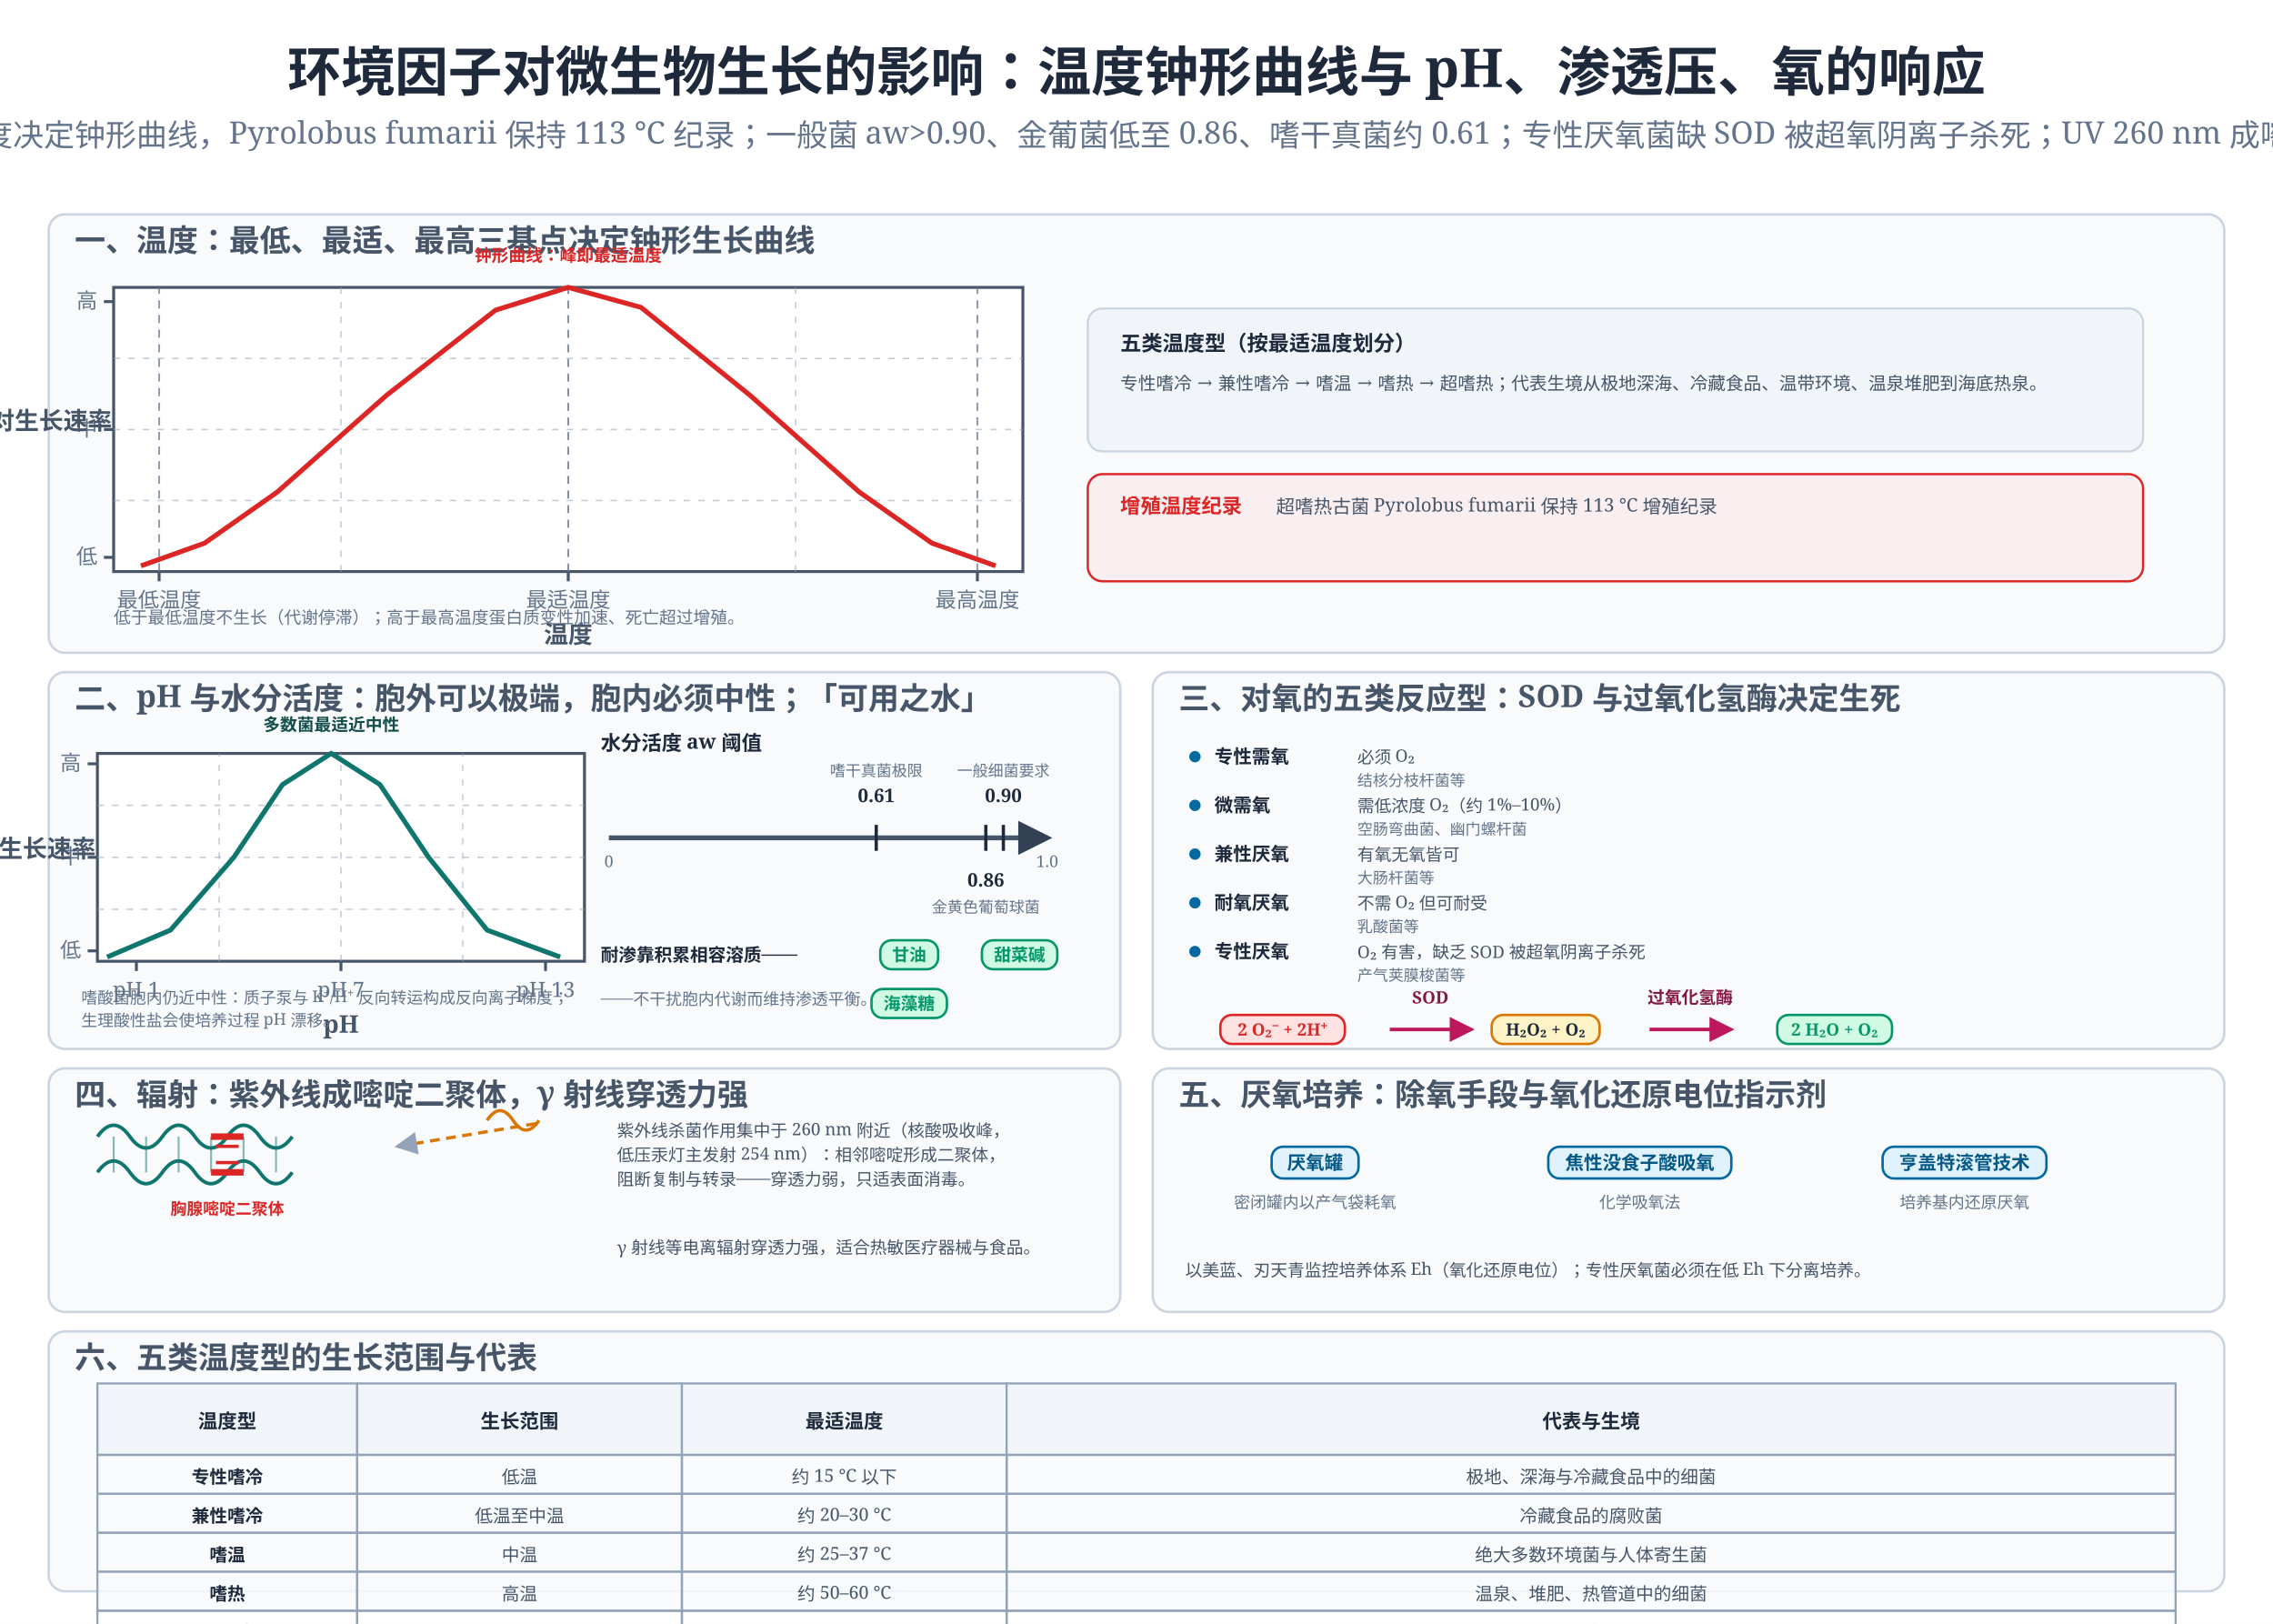
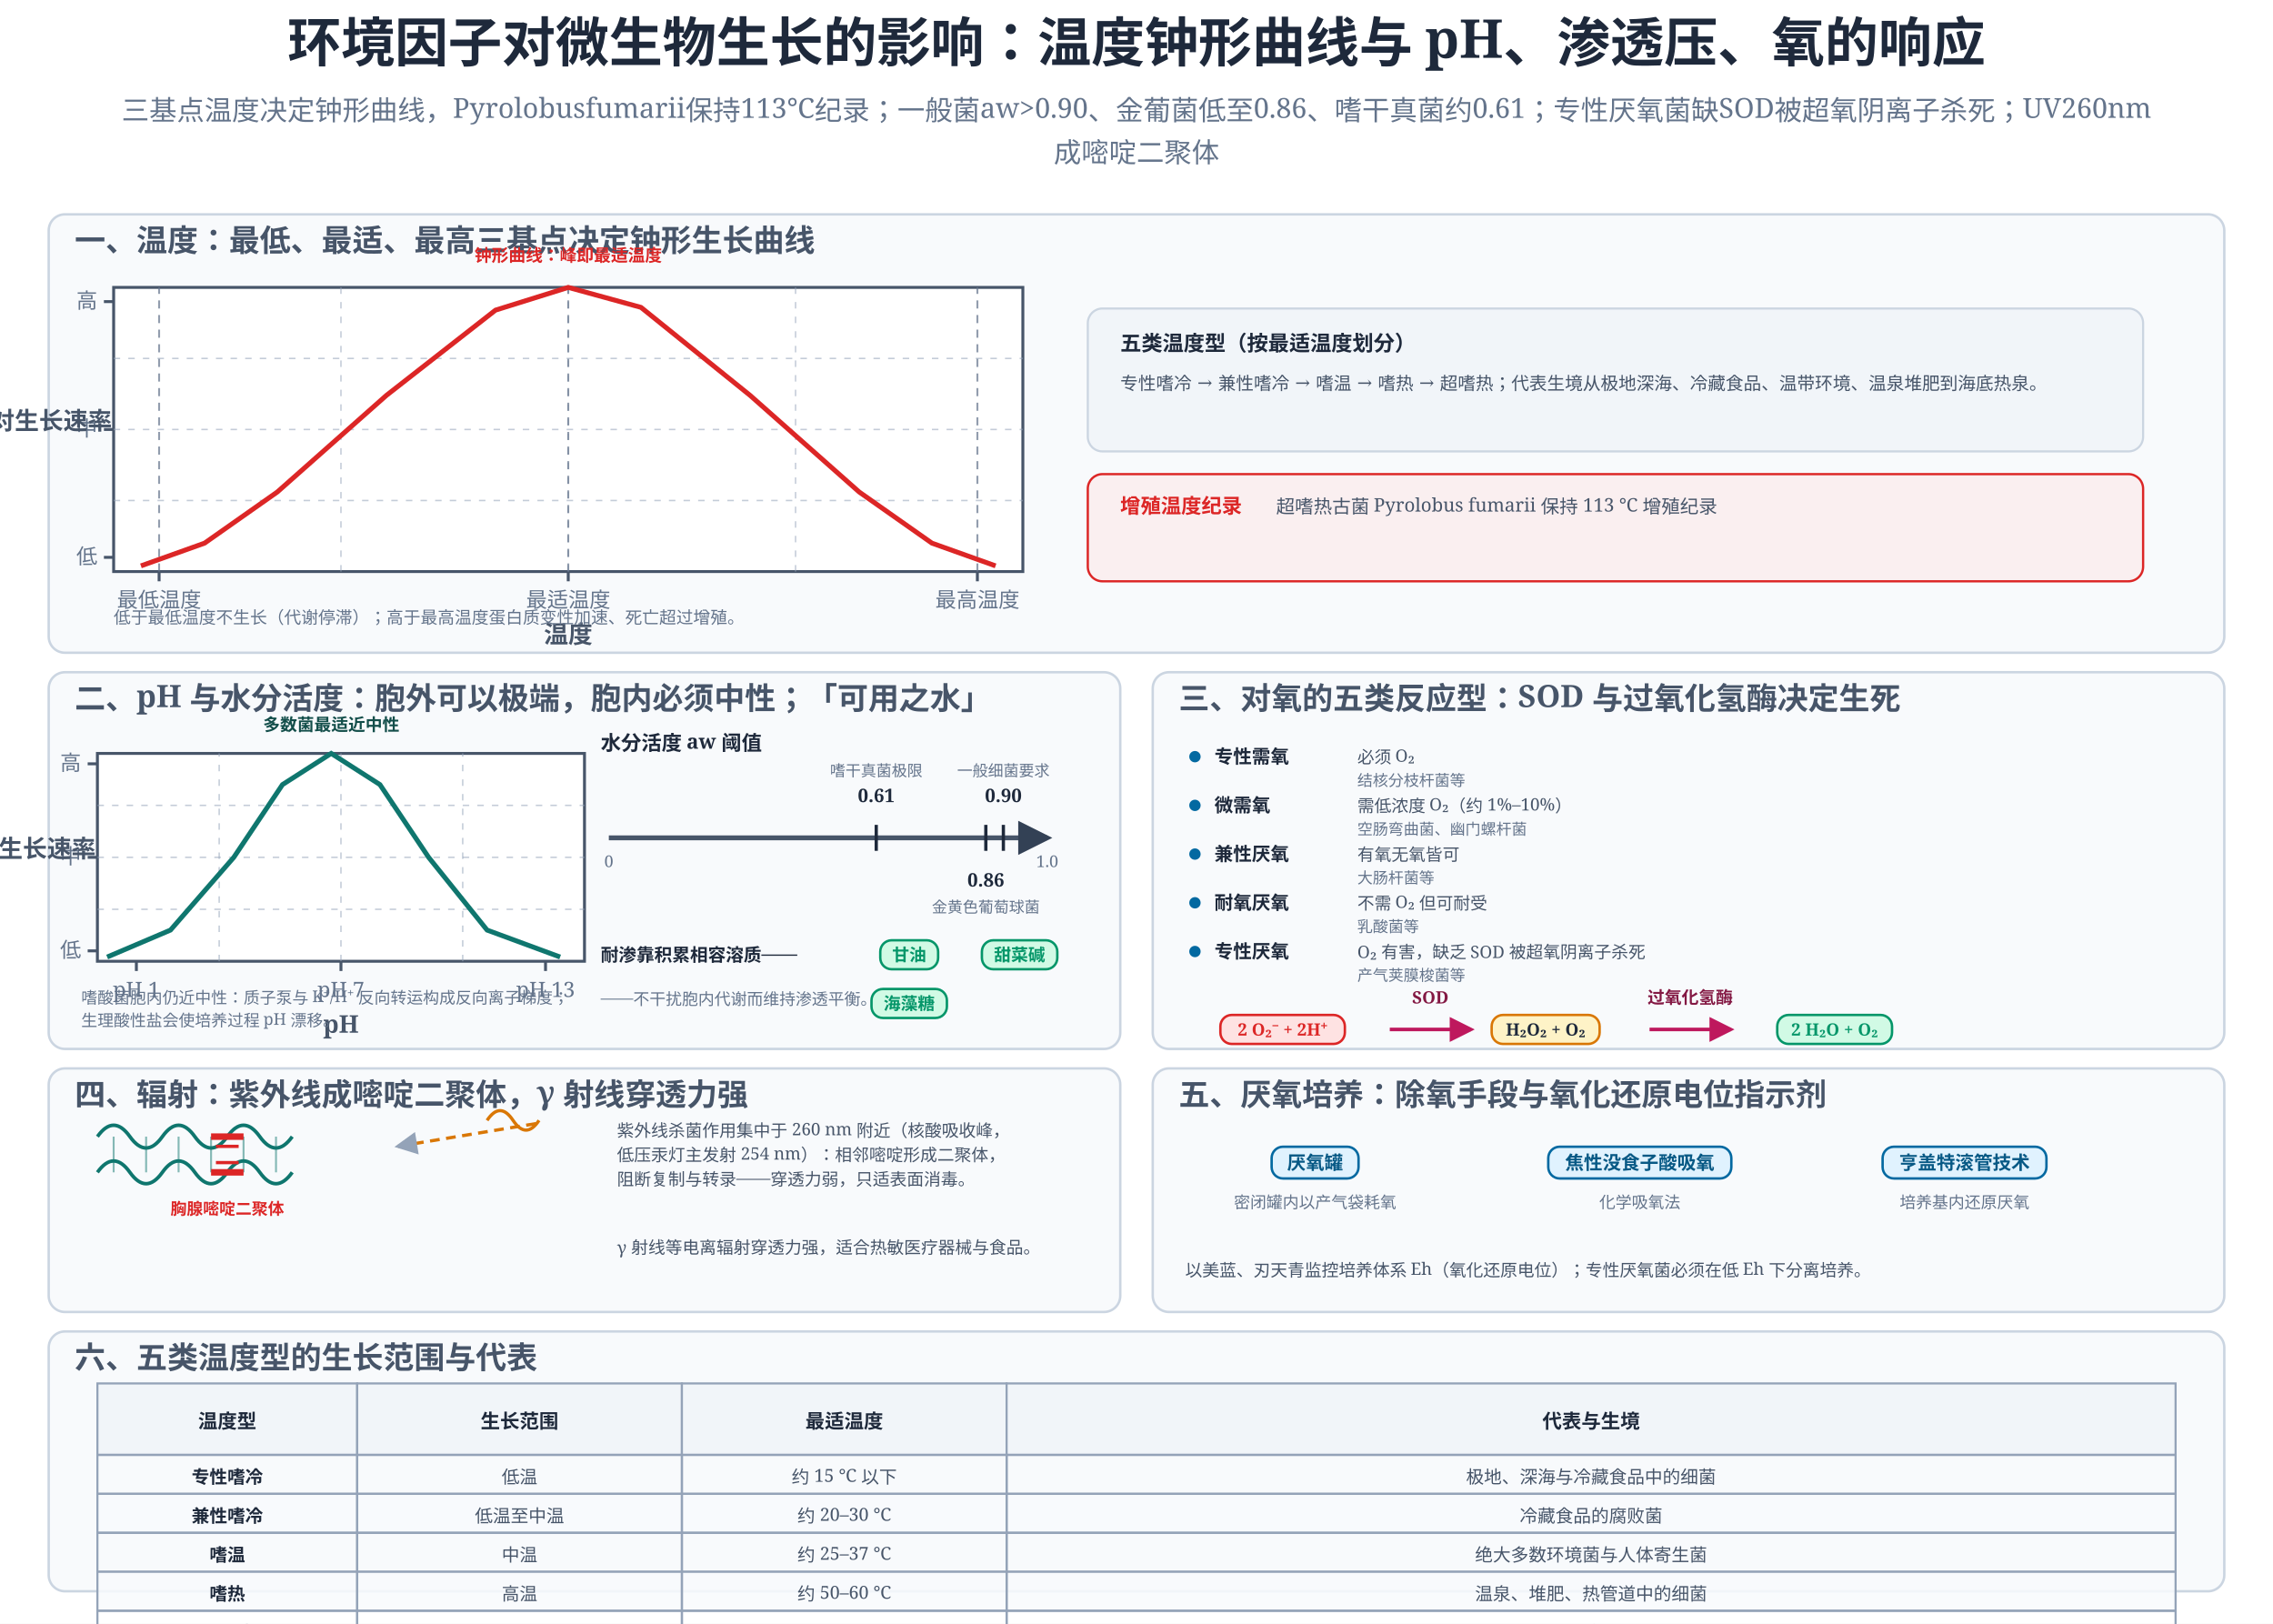
<svg xmlns="http://www.w3.org/2000/svg" width="1400" height="1000" viewBox="0 0 1400 1000" font-family="Noto Serif SC, LXGW WenKai, Songti SC, serif">
  <defs>
    <marker id="arr-ink" viewBox="0 0 10 10" refX="8.5" refY="5" markerWidth="7" markerHeight="7" orient="auto-start-reverse">
      <path d="M0,0 L10,5 L0,10 z" fill="#334155" />
    </marker>
    <marker id="arr-dna" viewBox="0 0 10 10" refX="8.5" refY="5" markerWidth="7" markerHeight="7" orient="auto-start-reverse">
      <path d="M0,0 L10,5 L0,10 z" fill="#0f766e" />
    </marker>
    <marker id="arr-rna" viewBox="0 0 10 10" refX="8.5" refY="5" markerWidth="7" markerHeight="7" orient="auto-start-reverse">
      <path d="M0,0 L10,5 L0,10 z" fill="#b45309" />
    </marker>
    <marker id="arr-pro" viewBox="0 0 10 10" refX="8.5" refY="5" markerWidth="7" markerHeight="7" orient="auto-start-reverse">
      <path d="M0,0 L10,5 L0,10 z" fill="#6d28d9" />
    </marker>
    <marker id="arr-enz" viewBox="0 0 10 10" refX="8.5" refY="5" markerWidth="7" markerHeight="7" orient="auto-start-reverse">
      <path d="M0,0 L10,5 L0,10 z" fill="#be185d" />
    </marker>
    <marker id="arr-acc" viewBox="0 0 10 10" refX="8.5" refY="5" markerWidth="7" markerHeight="7" orient="auto-start-reverse">
      <path d="M0,0 L10,5 L0,10 z" fill="#0369a1" />
    </marker>
    <marker id="arr-ok" viewBox="0 0 10 10" refX="8.5" refY="5" markerWidth="7" markerHeight="7" orient="auto-start-reverse">
      <path d="M0,0 L10,5 L0,10 z" fill="#059669" />
    </marker>
    <marker id="arr-warn" viewBox="0 0 10 10" refX="8.5" refY="5" markerWidth="7" markerHeight="7" orient="auto-start-reverse">
      <path d="M0,0 L10,5 L0,10 z" fill="#b45309" />
    </marker>
    <marker id="arr-bad" viewBox="0 0 10 10" refX="8.5" refY="5" markerWidth="7" markerHeight="7" orient="auto-start-reverse">
      <path d="M0,0 L10,5 L0,10 z" fill="#dc2626" />
    </marker>
    <marker id="arr-mute" viewBox="0 0 10 10" refX="8.5" refY="5" markerWidth="7" markerHeight="7" orient="auto-start-reverse">
      <path d="M0,0 L10,5 L0,10 z" fill="#94a3b8" />
    </marker>
  </defs>
  <rect x="0" y="0" width="1400" height="1000" fill="#ffffff" />
-   <text x="700" y="56" text-anchor="middle" font-size="33" font-weight="700" fill="#1e293b">环境因子对微生物生长的影响：温度钟形曲线与 pH、渗透压、氧的响应</text>
-   <text x="700" y="90" text-anchor="middle" font-size="19" fill="#64748b">三基点温度决定钟形曲线，Pyrolobus fumarii 保持 113 ℃ 纪录；一般菌 aw&gt;0.90、金葡菌低至 0.86、嗜干真菌约 0.61；专性厌氧菌缺 SOD 被超氧阴离子杀死；UV 260 nm 成嘧啶二聚体</text>
+   <text x="700" y="38" text-anchor="middle" font-size="33" font-weight="700" fill="#1e293b">环境因子对微生物生长的影响：温度钟形曲线与 pH、渗透压、氧的响应</text>
+   <text x="700" y="74" text-anchor="middle" font-size="17" fill="#64748b">三基点温度决定钟形曲线，Pyrolobusfumarii保持113℃纪录；一般菌aw&gt;0.90、金葡菌低至0.86、嗜干真菌约0.61；专性厌氧菌缺SOD被超氧阴离子杀死；UV260nm</text>
+   <text x="700" y="100" text-anchor="middle" font-size="17" fill="#64748b">成嘧啶二聚体</text>
  <rect x="30" y="132" width="1340" height="270" rx="10" fill="#f8fafc" stroke="#cbd5e1" stroke-width="1.5" />
  <text x="46" y="154.84" font-size="19" fill="#475569" font-weight="700">一、温度：最低、最适、最高三基点决定钟形生长曲线</text>
  <rect x="70" y="177" width="560" height="175" fill="#ffffff" stroke="#475569" stroke-width="1.8" />
  <line x1="70" y1="308.25" x2="630" y2="308.25" stroke="#94a3b8" stroke-width="0.9" stroke-dasharray="4 5" opacity="0.55" />
  <line x1="210" y1="352" x2="210" y2="177" stroke="#94a3b8" stroke-width="0.9" stroke-dasharray="4 5" opacity="0.55" />
  <line x1="70" y1="264.5" x2="630" y2="264.5" stroke="#94a3b8" stroke-width="0.9" stroke-dasharray="4 5" opacity="0.55" />
  <line x1="350" y1="352" x2="350" y2="177" stroke="#94a3b8" stroke-width="0.9" stroke-dasharray="4 5" opacity="0.55" />
  <line x1="70" y1="220.75" x2="630" y2="220.75" stroke="#94a3b8" stroke-width="0.9" stroke-dasharray="4 5" opacity="0.55" />
  <line x1="490" y1="352" x2="490" y2="177" stroke="#94a3b8" stroke-width="0.9" stroke-dasharray="4 5" opacity="0.55" />
  <line x1="98" y1="352" x2="98" y2="358" stroke="#475569" stroke-width="1.8" />
  <text x="98" y="374" font-size="13" fill="#64748b" text-anchor="middle">最低温度</text>
  <line x1="350" y1="352" x2="350" y2="358" stroke="#475569" stroke-width="1.8" />
  <text x="350" y="374" font-size="13" fill="#64748b" text-anchor="middle">最适温度</text>
  <line x1="602" y1="352" x2="602" y2="358" stroke="#475569" stroke-width="1.8" />
  <text x="602" y="374" font-size="13" fill="#64748b" text-anchor="middle">最高温度</text>
  <line x1="64" y1="343.25" x2="70" y2="343.25" stroke="#475569" stroke-width="1.8" />
  <text x="60" y="347.25" font-size="13" fill="#64748b" text-anchor="end">低</text>
  <line x1="64" y1="264.5" x2="70" y2="264.5" stroke="#475569" stroke-width="1.8" />
  <text x="60" y="268.5" font-size="13" fill="#64748b" text-anchor="end">中</text>
  <line x1="64" y1="185.75" x2="70" y2="185.75" stroke="#475569" stroke-width="1.8" />
  <text x="60" y="189.75" font-size="13" fill="#64748b" text-anchor="end">高</text>
  <text x="350" y="396" font-size="15" fill="#475569" text-anchor="middle" font-weight="600">温度</text>
  <text x="24" y="264.5" font-size="15" fill="#475569" text-anchor="middle" font-weight="600">相对生长速率</text>
  <line x1="98" y1="352" x2="98" y2="177" stroke="#64748b" stroke-width="1.2" stroke-dasharray="5 4" opacity="0.7" />
  <line x1="350" y1="352" x2="350" y2="177" stroke="#64748b" stroke-width="1.2" stroke-dasharray="5 4" opacity="0.7" />
  <line x1="602" y1="352" x2="602" y2="177" stroke="#64748b" stroke-width="1.2" stroke-dasharray="5 4" opacity="0.7" />
  <path d="M86.8,348.5 L126.0,334.5 L170.8,303.0 L238.0,243.5 L305.2,191.0 L350.0,177.0 L394.8,189.3 L462.0,243.5 L529.2,303.0 L574.0,334.5 L613.2,348.5" fill="none" stroke="#dc2626" stroke-width="3" />
  <text x="350" y="161" font-size="10.5" fill="#dc2626" text-anchor="middle" font-weight="700">钟形曲线：峰即最适温度</text>
  <text x="70" y="384" font-size="10.5" fill="#64748b">低于最低温度不生长（代谢停滞）；高于最高温度蛋白质变性加速、死亡超过增殖。</text>
  <rect x="670" y="190" width="650" height="88" rx="9" fill="#f1f5f9" stroke="#cbd5e1" stroke-width="1.3" />
  <text x="690" y="216" font-size="13" fill="#1e293b" font-weight="700">五类温度型（按最适温度划分）</text>
  <text x="690" y="240" font-size="11" fill="#475569">专性嗜冷 → 兼性嗜冷 → 嗜温 → 嗜热 → 超嗜热；代表生境从极地深海、冷藏食品、温带环境、温泉堆肥到海底热泉。</text>
  <rect x="670" y="292" width="650" height="66" rx="9" fill="#fee2e2" fill-opacity="0.45" stroke="#dc2626" stroke-width="1.4" />
  <text x="690" y="316" font-size="12.5" fill="#dc2626" font-weight="700">增殖温度纪录</text>
  <text x="786" y="316" font-size="11.5" fill="#475569">超嗜热古菌 Pyrolobus fumarii 保持 113 ℃ 增殖纪录</text>
  <rect x="30" y="414" width="660" height="232" rx="10" fill="#f8fafc" stroke="#cbd5e1" stroke-width="1.5" />
  <text x="46" y="436.84" font-size="19" fill="#475569" font-weight="700">二、pH 与水分活度：胞外可以极端，胞内必须中性；「可用之水」</text>
  <rect x="60" y="464" width="300" height="128" fill="#ffffff" stroke="#475569" stroke-width="1.8" />
  <line x1="60" y1="560" x2="360" y2="560" stroke="#94a3b8" stroke-width="0.9" stroke-dasharray="4 5" opacity="0.55" />
  <line x1="135" y1="592" x2="135" y2="464" stroke="#94a3b8" stroke-width="0.9" stroke-dasharray="4 5" opacity="0.55" />
  <line x1="60" y1="528" x2="360" y2="528" stroke="#94a3b8" stroke-width="0.9" stroke-dasharray="4 5" opacity="0.55" />
  <line x1="210" y1="592" x2="210" y2="464" stroke="#94a3b8" stroke-width="0.9" stroke-dasharray="4 5" opacity="0.55" />
  <line x1="60" y1="496" x2="360" y2="496" stroke="#94a3b8" stroke-width="0.9" stroke-dasharray="4 5" opacity="0.55" />
  <line x1="285" y1="592" x2="285" y2="464" stroke="#94a3b8" stroke-width="0.9" stroke-dasharray="4 5" opacity="0.55" />
  <line x1="84" y1="592" x2="84" y2="598" stroke="#475569" stroke-width="1.8" />
  <text x="84" y="614" font-size="13" fill="#64748b" text-anchor="middle">pH 1</text>
  <line x1="210" y1="592" x2="210" y2="598" stroke="#475569" stroke-width="1.8" />
  <text x="210" y="614" font-size="13" fill="#64748b" text-anchor="middle">pH 7</text>
  <line x1="336" y1="592" x2="336" y2="598" stroke="#475569" stroke-width="1.8" />
  <text x="336" y="614" font-size="13" fill="#64748b" text-anchor="middle">pH 13</text>
  <line x1="54" y1="585.6" x2="60" y2="585.6" stroke="#475569" stroke-width="1.8" />
  <text x="50" y="589.6" font-size="13" fill="#64748b" text-anchor="end">低</text>
  <line x1="54" y1="528" x2="60" y2="528" stroke="#475569" stroke-width="1.8" />
  <text x="50" y="532" font-size="13" fill="#64748b" text-anchor="end">中</text>
  <line x1="54" y1="470.4" x2="60" y2="470.4" stroke="#475569" stroke-width="1.8" />
  <text x="50" y="474.4" font-size="13" fill="#64748b" text-anchor="end">高</text>
  <text x="210" y="636" font-size="15" fill="#475569" text-anchor="middle" font-weight="600">pH</text>
  <text x="14" y="528" font-size="15" fill="#475569" text-anchor="middle" font-weight="600">相对生长速率</text>
  <path d="M66.0,589.4 L105.0,572.8 L144.0,528.0 L174.0,483.2 L204.0,464.0 L234.0,483.2 L264.0,528.0 L300.0,572.8 L345.0,589.4" fill="none" stroke="#0f766e" stroke-width="3" />
  <text x="204" y="450" font-size="10.5" fill="#134e4a" text-anchor="middle" font-weight="700">多数菌最适近中性</text>
  <text x="50" y="618" font-size="10" fill="#64748b">嗜酸菌胞内仍近中性：质子泵与 K⁺/H⁺ 反向转运构成反向离子梯度；</text>
  <text x="50" y="632" font-size="10" fill="#64748b">生理酸性盐会使培养过程 pH 漂移。</text>
  <text x="370" y="462" font-size="12.5" fill="#1e293b" font-weight="700">水分活度 aw 阈值</text>
  <line x1="375" y1="516" x2="645" y2="516" stroke="#475569" stroke-width="3" marker-end="url(#arr-ink)" />
  <line x1="539.7" y1="508" x2="539.7" y2="524" stroke="#1e293b" stroke-width="2" />
  <text x="539.7" y="494" font-size="11.5" fill="#1e293b" text-anchor="middle" font-weight="700">0.61</text>
  <text x="539.7" y="478" font-size="9.5" fill="#64748b" text-anchor="middle">嗜干真菌极限</text>
  <line x1="607.2" y1="508" x2="607.2" y2="524" stroke="#1e293b" stroke-width="2" />
  <text x="607.2" y="546" font-size="11.5" fill="#1e293b" text-anchor="middle" font-weight="700">0.86</text>
  <text x="607.2" y="562" font-size="9.5" fill="#64748b" text-anchor="middle">金黄色葡萄球菌</text>
  <line x1="618" y1="508" x2="618" y2="524" stroke="#1e293b" stroke-width="2" />
  <text x="618" y="494" font-size="11.5" fill="#1e293b" text-anchor="middle" font-weight="700">0.90</text>
  <text x="618" y="478" font-size="9.5" fill="#64748b" text-anchor="middle">一般细菌要求</text>
  <text x="375" y="534" font-size="10" fill="#64748b" text-anchor="middle">0</text>
  <text x="645" y="534" font-size="10" fill="#64748b" text-anchor="middle">1.0</text>
  <text x="370" y="592" font-size="11" fill="#1e293b" font-weight="700">耐渗靠积累相容溶质——</text>
  <rect x="542.185" y="579.075" width="35.63" height="17.85" rx="7" fill="#d1fae5" stroke="#059669" stroke-width="1.5" />
  <text x="560" y="591.78" font-size="10.5" fill="#059669" text-anchor="middle" font-weight="700">甘油</text>
  <rect x="604.778" y="579.075" width="46.445" height="17.85" rx="7" fill="#d1fae5" stroke="#059669" stroke-width="1.5" />
  <text x="628" y="591.78" font-size="10.5" fill="#059669" text-anchor="middle" font-weight="700">甜菜碱</text>
  <text x="370" y="618" font-size="10" fill="#64748b">——不干扰胞内代谢而维持渗透平衡。</text>
  <rect x="536.778" y="609.075" width="46.445" height="17.85" rx="7" fill="#d1fae5" stroke="#059669" stroke-width="1.5" />
  <text x="560" y="621.78" font-size="10.5" fill="#059669" text-anchor="middle" font-weight="700">海藻糖</text>
  <rect x="710" y="414" width="660" height="232" rx="10" fill="#f8fafc" stroke="#cbd5e1" stroke-width="1.5" />
  <text x="726" y="436.84" font-size="19" fill="#475569" font-weight="700">三、对氧的五类反应型：SOD 与过氧化氢酶决定生死</text>
  <circle cx="736" cy="466" r="3.5" fill="#0369a1" />
  <text x="748" y="470" font-size="11.5" fill="#1e293b" font-weight="700">专性需氧</text>
  <text x="836" y="470" font-size="10.5" fill="#475569">必须 O₂</text>
  <text x="836" y="484" font-size="9.5" fill="#64748b">结核分枝杆菌等</text>
  <circle cx="736" cy="496" r="3.5" fill="#0369a1" />
  <text x="748" y="500" font-size="11.5" fill="#1e293b" font-weight="700">微需氧</text>
  <text x="836" y="500" font-size="10.5" fill="#475569">需低浓度 O₂（约 1%–10%）</text>
  <text x="836" y="514" font-size="9.5" fill="#64748b">空肠弯曲菌、幽门螺杆菌</text>
  <circle cx="736" cy="526" r="3.5" fill="#0369a1" />
  <text x="748" y="530" font-size="11.5" fill="#1e293b" font-weight="700">兼性厌氧</text>
  <text x="836" y="530" font-size="10.5" fill="#475569">有氧无氧皆可</text>
  <text x="836" y="544" font-size="9.5" fill="#64748b">大肠杆菌等</text>
  <circle cx="736" cy="556" r="3.5" fill="#0369a1" />
  <text x="748" y="560" font-size="11.5" fill="#1e293b" font-weight="700">耐氧厌氧</text>
  <text x="836" y="560" font-size="10.5" fill="#475569">不需 O₂ 但可耐受</text>
  <text x="836" y="574" font-size="9.5" fill="#64748b">乳酸菌等</text>
  <circle cx="736" cy="586" r="3.5" fill="#0369a1" />
  <text x="748" y="590" font-size="11.5" fill="#1e293b" font-weight="700">专性厌氧</text>
  <text x="836" y="590" font-size="10.5" fill="#475569">O₂ 有害，缺乏 SOD 被超氧阴离子杀死</text>
  <text x="836" y="604" font-size="9.5" fill="#64748b">产气荚膜梭菌等</text>
  <rect x="751.664" y="625.075" width="76.672" height="17.85" rx="7" fill="#fee2e2" stroke="#dc2626" stroke-width="1.5" />
  <text x="790" y="637.78" font-size="10.5" fill="#dc2626" text-anchor="middle" font-weight="700">2 O₂⁻ + 2H⁺</text>
  <line x1="856" y1="634" x2="906" y2="634" stroke="#be185d" stroke-width="2.2" marker-end="url(#arr-enz)" />
  <text x="881" y="618" font-size="10.5" fill="#831843" text-anchor="middle" font-weight="700">SOD</text>
  <rect x="918.747" y="625.075" width="66.506" height="17.85" rx="7" fill="#fef3c7" stroke="#d97706" stroke-width="1.5" />
  <text x="952" y="637.78" font-size="10.5" fill="#1e293b" text-anchor="middle" font-weight="700">H₂O₂ + O₂</text>
  <line x1="1016" y1="634" x2="1066" y2="634" stroke="#be185d" stroke-width="2.2" marker-end="url(#arr-enz)" />
  <text x="1041" y="618" font-size="10.5" fill="#831843" text-anchor="middle" font-weight="700">过氧化氢酶</text>
  <rect x="1094.638" y="625.075" width="70.724" height="17.85" rx="7" fill="#d1fae5" stroke="#059669" stroke-width="1.5" />
  <text x="1130" y="637.78" font-size="10.5" fill="#059669" text-anchor="middle" font-weight="700">2 H₂O + O₂</text>
  <rect x="30" y="658" width="660" height="150" rx="10" fill="#f8fafc" stroke="#cbd5e1" stroke-width="1.5" />
  <text x="46" y="680.84" font-size="19" fill="#475569" font-weight="700">四、辐射：紫外线成嘧啶二聚体，γ 射线穿透力强</text>
  <path d="M 60 700 q 10 -14 20 0 q 10 14 20 0 q 10 -14 20 0 q 10 14 20 0 q 10 -14 20 0 q 10 14 20 0" fill="none" stroke="#0f766e" stroke-width="2.2" />
  <path d="M 60 722 q 10 -14 20 0 q 10 14 20 0 q 10 -14 20 0 q 10 14 20 0 q 10 -14 20 0 q 10 14 20 0" fill="none" stroke="#0f766e" stroke-width="2.2" />
  <line x1="70" y1="700" x2="70" y2="722" stroke="#0f766e" stroke-width="1.2" opacity="0.5" />
  <line x1="90" y1="700" x2="90" y2="722" stroke="#0f766e" stroke-width="1.2" opacity="0.5" />
  <line x1="110" y1="700" x2="110" y2="722" stroke="#0f766e" stroke-width="1.2" opacity="0.5" />
  <line x1="130" y1="700" x2="130" y2="722" stroke="#0f766e" stroke-width="1.2" opacity="0.5" />
  <line x1="150" y1="700" x2="150" y2="722" stroke="#0f766e" stroke-width="1.2" opacity="0.5" />
  <line x1="170" y1="700" x2="170" y2="722" stroke="#0f766e" stroke-width="1.2" opacity="0.5" />
  <line x1="130" y1="700" x2="150" y2="700" stroke="#dc2626" stroke-width="4" />
  <line x1="130" y1="722" x2="150" y2="722" stroke="#dc2626" stroke-width="4" />
  <line x1="133" y1="706" x2="147" y2="706" stroke="#dc2626" stroke-width="2" />
  <line x1="133" y1="716" x2="147" y2="716" stroke="#dc2626" stroke-width="2" />
  <text x="140" y="748" font-size="10" fill="#dc2626" text-anchor="middle" font-weight="700">胸腺嘧啶二聚体</text>
  <path d="M 300 690 q 8 -12 16 0 q 8 12 16 0" fill="none" stroke="#d97706" stroke-width="2" />
  <line x1="330" y1="692" x2="245" y2="706" stroke="#d97706" stroke-width="2" stroke-dasharray="6 4" marker-end="url(#arr-mute)" />
  <text x="380" y="700" font-size="10.5" fill="#475569">紫外线杀菌作用集中于 260 nm 附近（核酸吸收峰，</text>
  <text x="380" y="715" font-size="10.5" fill="#475569">低压汞灯主发射 254 nm）：相邻嘧啶形成二聚体，</text>
  <text x="380" y="730" font-size="10.5" fill="#475569">阻断复制与转录——穿透力弱，只适表面消毒。</text>
  <text x="380" y="772" font-size="10.5" fill="#475569">γ 射线等电离辐射穿透力强，适合热敏医疗器械与食品。</text>
  <rect x="710" y="658" width="660" height="150" rx="10" fill="#f8fafc" stroke="#cbd5e1" stroke-width="1.5" />
  <text x="726" y="680.84" font-size="19" fill="#475569" font-weight="700">五、厌氧培养：除氧手段与氧化还原电位指示剂</text>
  <rect x="783.232" y="706.225" width="53.535" height="19.55" rx="7" fill="#e0f2fe" stroke="#0369a1" stroke-width="1.5" />
  <text x="810" y="720.14" font-size="11.5" fill="#075985" text-anchor="middle" font-weight="700">厌氧罐</text>
  <text x="810" y="744" font-size="10" fill="#64748b" text-anchor="middle">密闭罐内以产气袋耗氧</text>
  <rect x="953.62" y="706.225" width="112.76" height="19.55" rx="7" fill="#e0f2fe" stroke="#0369a1" stroke-width="1.5" />
  <text x="1010" y="720.14" font-size="11.5" fill="#075985" text-anchor="middle" font-weight="700">焦性没食子酸吸氧</text>
  <text x="1010" y="744" font-size="10" fill="#64748b" text-anchor="middle">化学吸氧法</text>
  <rect x="1159.543" y="706.225" width="100.915" height="19.55" rx="7" fill="#e0f2fe" stroke="#0369a1" stroke-width="1.5" />
  <text x="1210" y="720.14" font-size="11.5" fill="#075985" text-anchor="middle" font-weight="700">亨盖特滚管技术</text>
  <text x="1210" y="744" font-size="10" fill="#64748b" text-anchor="middle">培养基内还原厌氧</text>
  <text x="730" y="786" font-size="10.5" fill="#475569">以美蓝、刃天青监控培养体系 Eh（氧化还原电位）；专性厌氧菌必须在低 Eh 下分离培养。</text>
  <rect x="30" y="820" width="1340" height="160" rx="10" fill="#f8fafc" stroke="#cbd5e1" stroke-width="1.5" />
  <text x="46" y="842.84" font-size="19" fill="#475569" font-weight="700">六、五类温度型的生长范围与代表</text>
  <rect x="60" y="852" width="160" height="44" fill="#f1f5f9" stroke="#94a3b8" stroke-width="1.3" />
  <text x="140" y="879.5" font-size="12" fill="#1e293b" text-anchor="middle" font-weight="700">温度型</text>
  <rect x="220" y="852" width="200" height="44" fill="#f1f5f9" stroke="#94a3b8" stroke-width="1.3" />
  <text x="320" y="879.5" font-size="12" fill="#1e293b" text-anchor="middle" font-weight="700">生长范围</text>
  <rect x="420" y="852" width="200" height="44" fill="#f1f5f9" stroke="#94a3b8" stroke-width="1.3" />
  <text x="520" y="879.5" font-size="12" fill="#1e293b" text-anchor="middle" font-weight="700">最适温度</text>
  <rect x="620" y="852" width="720" height="44" fill="#f1f5f9" stroke="#94a3b8" stroke-width="1.3" />
  <text x="980" y="879.5" font-size="12" fill="#1e293b" text-anchor="middle" font-weight="700">代表与生境</text>
  <rect x="60" y="896" width="160" height="24" fill="none" stroke="#94a3b8" stroke-width="1.3" />
  <text x="140" y="913.5" font-size="11" fill="#1e293b" text-anchor="middle" font-weight="700">专性嗜冷</text>
  <rect x="220" y="896" width="200" height="24" fill="none" stroke="#94a3b8" stroke-width="1.3" />
  <text x="320" y="913.5" font-size="11" fill="#475569" text-anchor="middle" font-weight="500">低温</text>
  <rect x="420" y="896" width="200" height="24" fill="none" stroke="#94a3b8" stroke-width="1.3" />
  <text x="520" y="913.5" font-size="11" fill="#475569" text-anchor="middle" font-weight="500">约 15 ℃ 以下</text>
  <rect x="620" y="896" width="720" height="24" fill="none" stroke="#94a3b8" stroke-width="1.3" />
  <text x="980" y="913.5" font-size="11" fill="#475569" text-anchor="middle" font-weight="500">极地、深海与冷藏食品中的细菌</text>
  <rect x="60" y="920" width="1280" height="24" fill="#f8fafc" fill-opacity="0.85" />
  <rect x="60" y="920" width="160" height="24" fill="none" stroke="#94a3b8" stroke-width="1.3" />
  <text x="140" y="937.5" font-size="11" fill="#1e293b" text-anchor="middle" font-weight="700">兼性嗜冷</text>
  <rect x="220" y="920" width="200" height="24" fill="none" stroke="#94a3b8" stroke-width="1.3" />
  <text x="320" y="937.5" font-size="11" fill="#475569" text-anchor="middle" font-weight="500">低温至中温</text>
  <rect x="420" y="920" width="200" height="24" fill="none" stroke="#94a3b8" stroke-width="1.3" />
  <text x="520" y="937.5" font-size="11" fill="#475569" text-anchor="middle" font-weight="500">约 20–30 ℃</text>
  <rect x="620" y="920" width="720" height="24" fill="none" stroke="#94a3b8" stroke-width="1.3" />
  <text x="980" y="937.5" font-size="11" fill="#475569" text-anchor="middle" font-weight="500">冷藏食品的腐败菌</text>
  <rect x="60" y="944" width="160" height="24" fill="none" stroke="#94a3b8" stroke-width="1.3" />
  <text x="140" y="961.5" font-size="11" fill="#1e293b" text-anchor="middle" font-weight="700">嗜温</text>
  <rect x="220" y="944" width="200" height="24" fill="none" stroke="#94a3b8" stroke-width="1.3" />
  <text x="320" y="961.5" font-size="11" fill="#475569" text-anchor="middle" font-weight="500">中温</text>
  <rect x="420" y="944" width="200" height="24" fill="none" stroke="#94a3b8" stroke-width="1.3" />
  <text x="520" y="961.5" font-size="11" fill="#475569" text-anchor="middle" font-weight="500">约 25–37 ℃</text>
  <rect x="620" y="944" width="720" height="24" fill="none" stroke="#94a3b8" stroke-width="1.3" />
  <text x="980" y="961.5" font-size="11" fill="#475569" text-anchor="middle" font-weight="500">绝大多数环境菌与人体寄生菌</text>
  <rect x="60" y="968" width="1280" height="24" fill="#f8fafc" fill-opacity="0.85" />
  <rect x="60" y="968" width="160" height="24" fill="none" stroke="#94a3b8" stroke-width="1.3" />
  <text x="140" y="985.5" font-size="11" fill="#1e293b" text-anchor="middle" font-weight="700">嗜热</text>
  <rect x="220" y="968" width="200" height="24" fill="none" stroke="#94a3b8" stroke-width="1.3" />
  <text x="320" y="985.5" font-size="11" fill="#475569" text-anchor="middle" font-weight="500">高温</text>
  <rect x="420" y="968" width="200" height="24" fill="none" stroke="#94a3b8" stroke-width="1.3" />
  <text x="520" y="985.5" font-size="11" fill="#475569" text-anchor="middle" font-weight="500">约 50–60 ℃</text>
  <rect x="620" y="968" width="720" height="24" fill="none" stroke="#94a3b8" stroke-width="1.3" />
  <text x="980" y="985.5" font-size="11" fill="#475569" text-anchor="middle" font-weight="500">温泉、堆肥、热管道中的细菌</text>
  <rect x="60" y="992" width="160" height="24" fill="none" stroke="#94a3b8" stroke-width="1.3" />
  <text x="140" y="1009.5" font-size="11" fill="#1e293b" text-anchor="middle" font-weight="700">超嗜热</text>
  <rect x="220" y="992" width="200" height="24" fill="none" stroke="#94a3b8" stroke-width="1.3" />
  <text x="320" y="1009.5" font-size="11" fill="#475569" text-anchor="middle" font-weight="500">更高温</text>
  <rect x="420" y="992" width="200" height="24" fill="none" stroke="#94a3b8" stroke-width="1.3" />
  <text x="520" y="1009.5" font-size="11" fill="#475569" text-anchor="middle" font-weight="500">80 ℃ 以上</text>
  <rect x="620" y="992" width="720" height="24" fill="none" stroke="#94a3b8" stroke-width="1.3" />
  <text x="980" y="1009.5" font-size="11" fill="#475569" text-anchor="middle" font-weight="500">海底热泉古菌——Pyrolobus fumarii 保持 113 ℃ 增殖纪录</text>
</svg>
